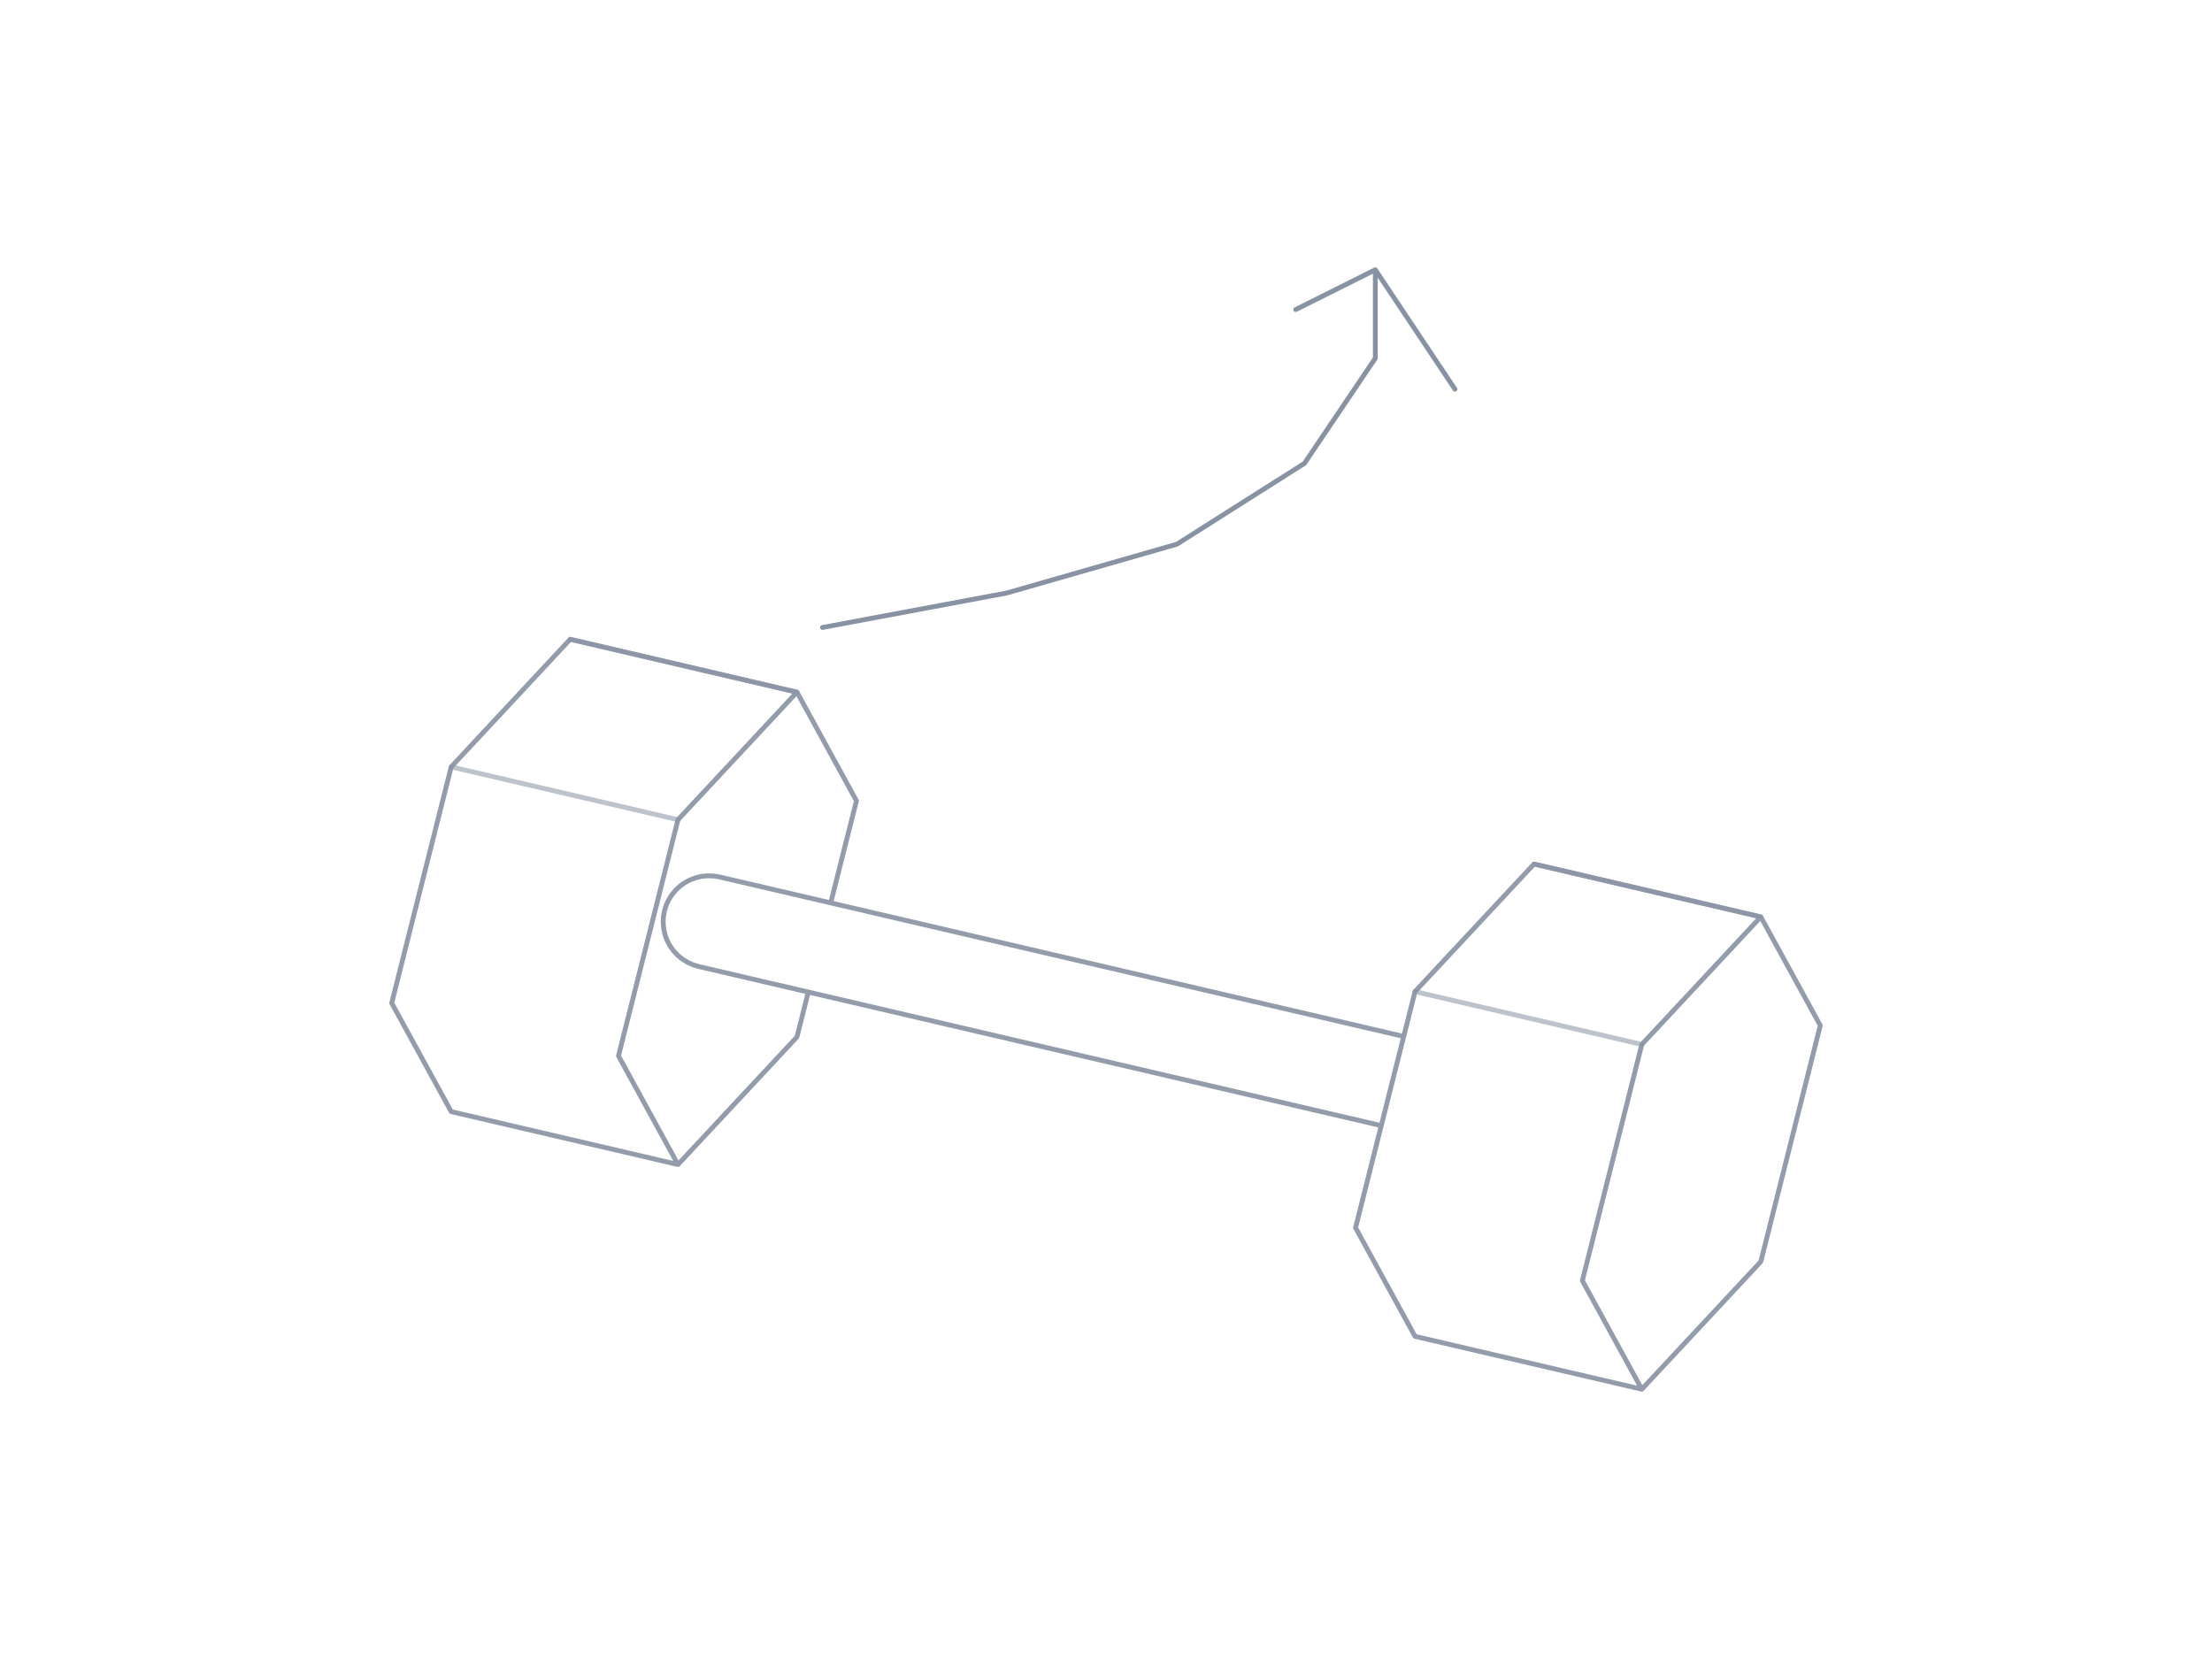
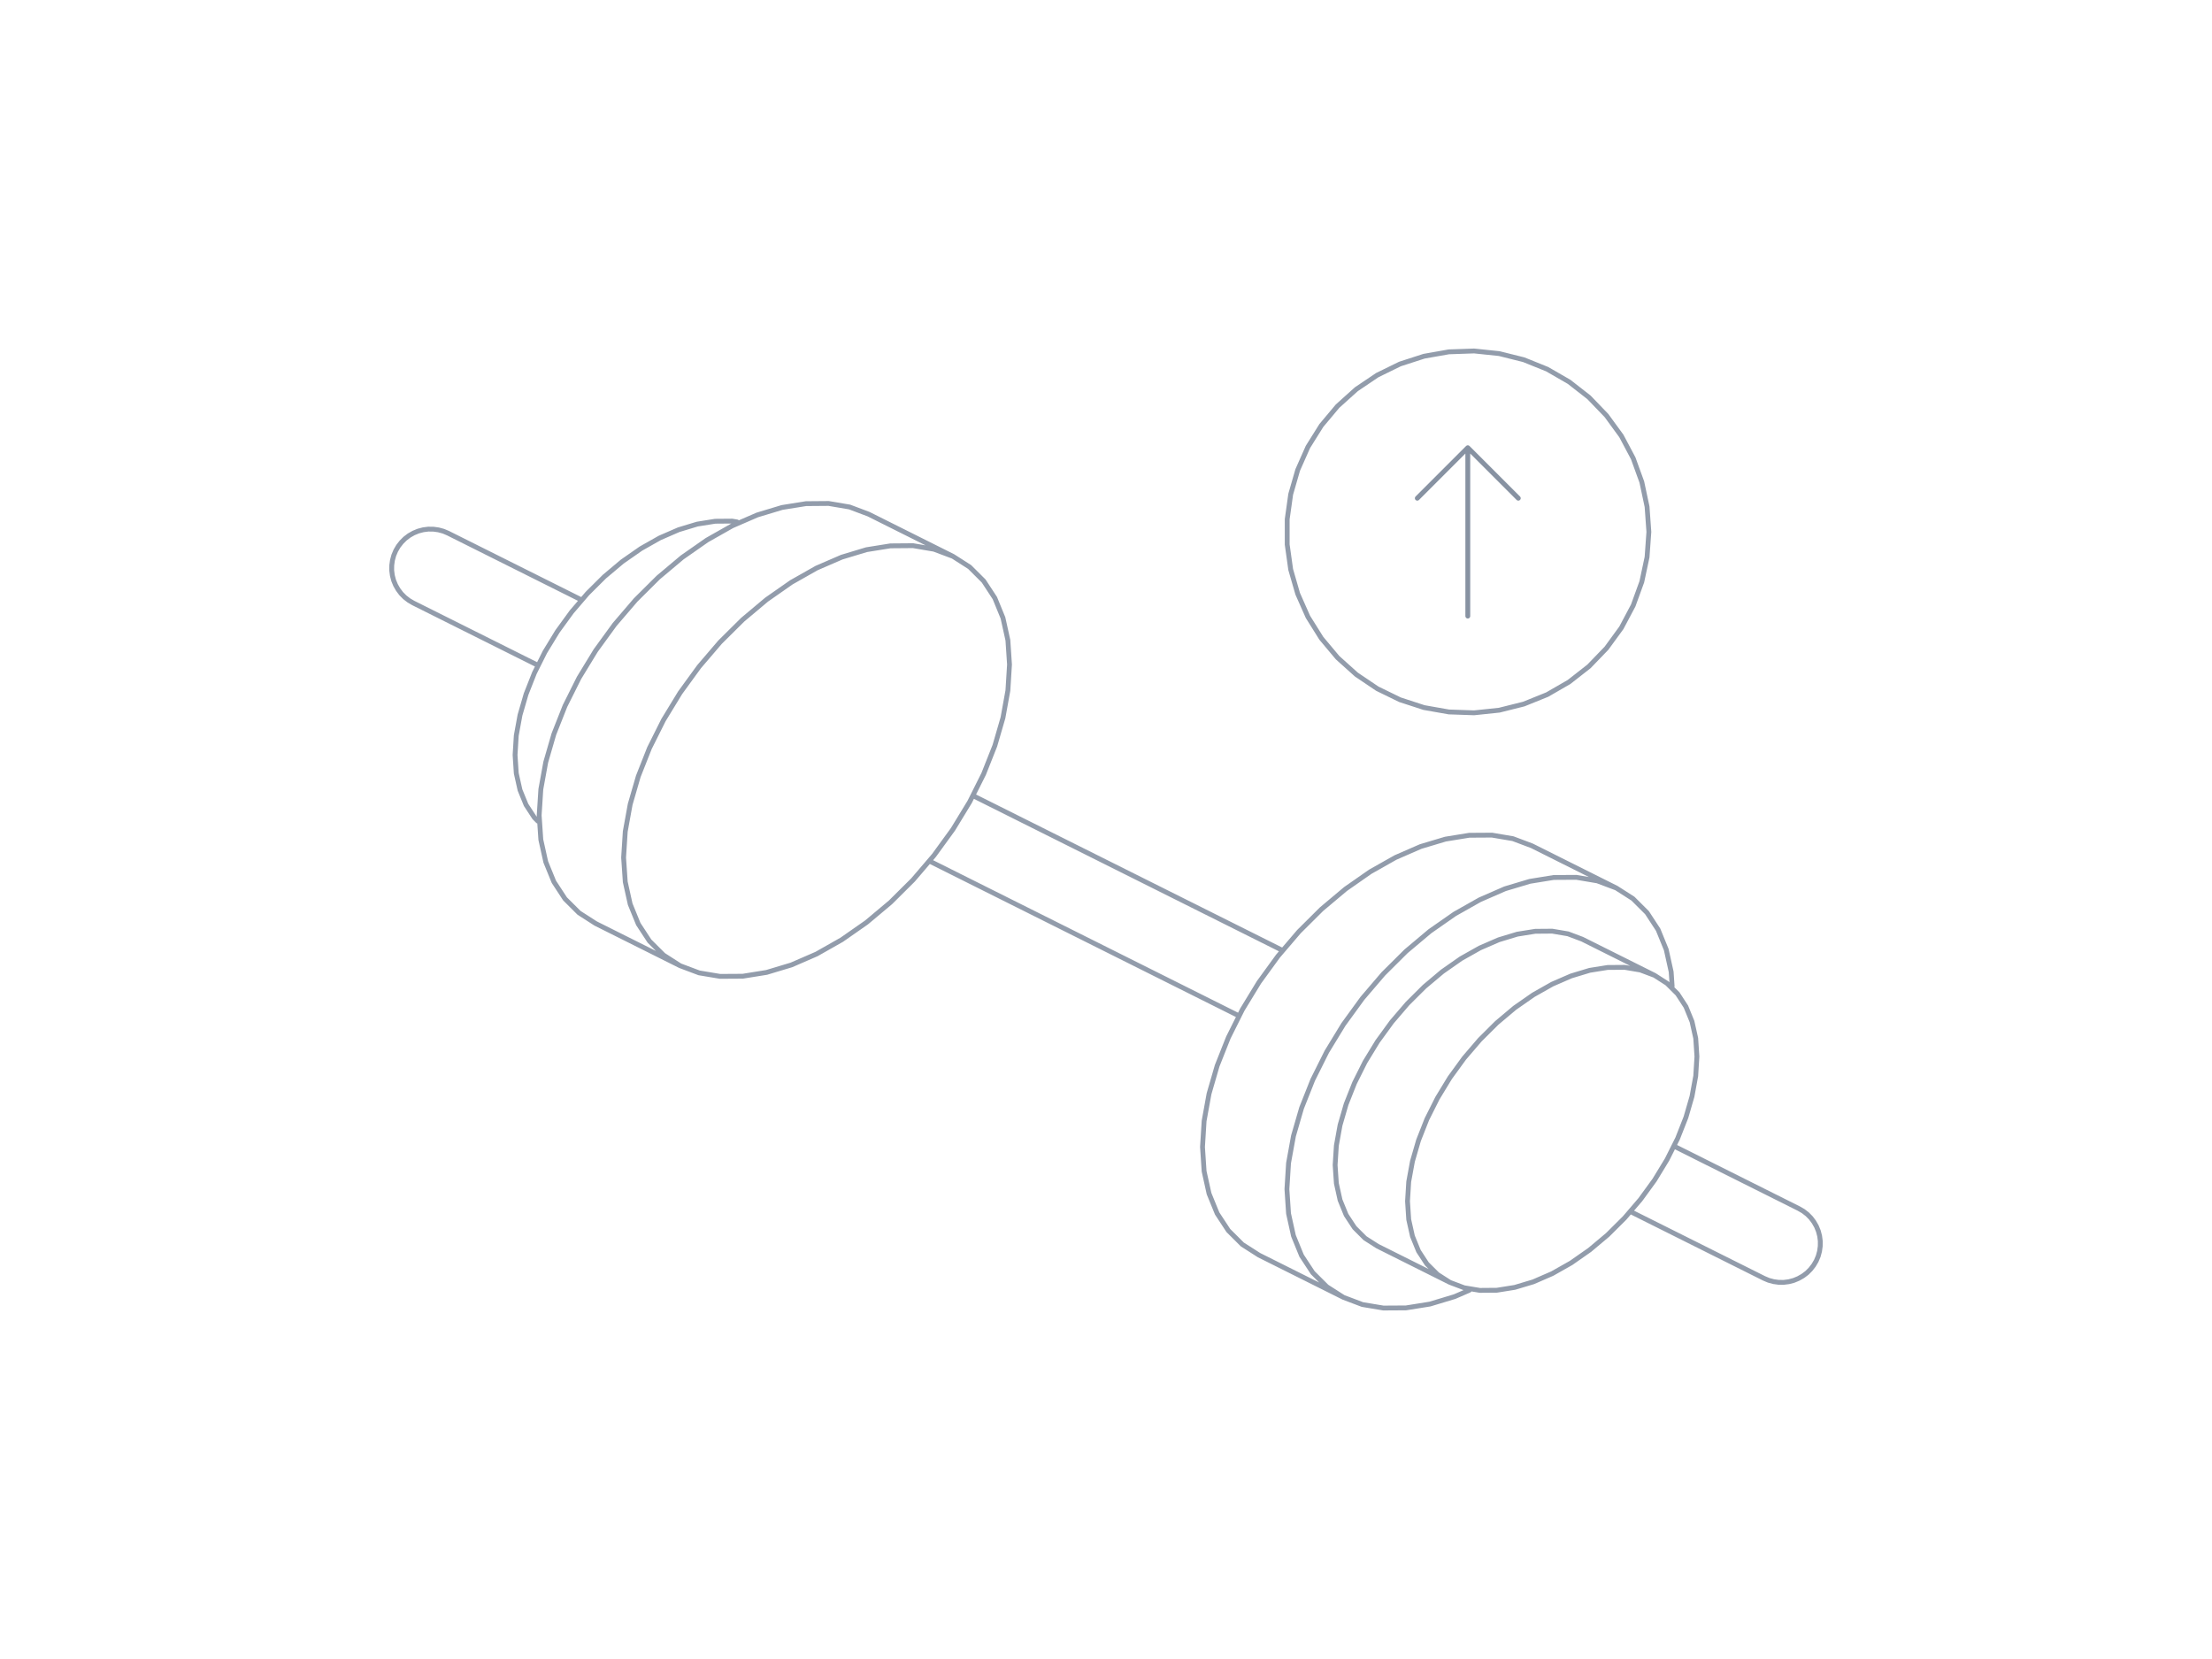
<svg xmlns="http://www.w3.org/2000/svg" viewBox="0 0 480 360" role="img" color="#8792a2" fill="none" stroke="currentColor" stroke-width="1.05" stroke-linecap="round" stroke-linejoin="round">
-   <path vector-effect="non-scaling-stroke" stroke-opacity=".55" d="M97.91,166.41 147.12,177.88 M123.73,138.72 172.94,150.20 M307.06,215.17 356.27,226.65 M332.88,187.49 382.09,198.96" />
-   <path vector-effect="non-scaling-stroke" stroke-opacity=".9" d="M123.73,138.72 97.91,166.41 85.00,217.66 97.91,241.22 147.12,252.70 172.94,225.02 175.31,215.61 M180.35,195.58 185.85,173.77 172.94,150.20 123.73,138.72 M134.21,229.13 147.12,177.88 172.94,150.20 185.85,173.77 180.35,195.58 M175.31,215.61 172.94,225.02 147.12,252.70 134.21,229.13 M304.27,224.83 156.14,190.30 154.86,190.09 153.55,190.04 152.25,190.17 150.98,190.47 149.76,190.93 148.61,191.54 147.55,192.30 146.60,193.19 145.77,194.20 145.08,195.31 144.54,196.50 144.16,197.75 143.95,199.04 143.91,200.34 144.04,201.64 144.33,202.91 144.79,204.13 145.41,205.28 146.17,206.34 147.06,207.29 148.07,208.12 149.18,208.81 150.36,209.35 151.61,209.73 299.39,244.18 M332.88,187.49 307.06,215.17 294.15,266.42 307.06,289.99 356.27,301.46 382.09,273.78 395.00,222.53 382.09,198.96 332.88,187.49 M343.37,277.90 356.27,226.65 382.09,198.96 395.00,222.53 382.09,273.78 356.27,301.46 343.37,277.90" />
-   <path vector-effect="non-scaling-stroke" stroke-opacity="1" d="M178.48,136.16 218.47,128.68 255.38,118.09 283.06,100.55 298.44,77.74 298.44,58.54 M315.72,84.45 298.44,58.54 281.16,67.18" />
+   <path vector-effect="non-scaling-stroke" stroke-opacity=".9" d="M382.77,277.39 383.79,277.82 384.86,278.11 385.95,278.26 387.06,278.27 388.16,278.13 389.23,277.85 390.25,277.43 391.22,276.88 392.10,276.22 392.88,275.44 393.56,274.56 394.12,273.61 394.55,272.59 394.84,271.52 394.99,270.42 395.00,269.32 394.86,268.22 394.58,267.15 394.16,266.12 393.61,265.16 392.95,264.28 392.17,263.49 391.29,262.81 390.34,262.26 363.53,248.85 M278.03,206.10 211.42,172.80 M125.93,130.05 97.23,115.70 96.21,115.27 95.14,114.98 94.05,114.83 92.94,114.82 91.84,114.96 90.77,115.24 89.75,115.66 88.78,116.21 87.90,116.88 87.12,117.66 86.44,118.53 85.88,119.49 85.45,120.51 85.16,121.57 85.01,122.67 85.00,123.78 85.14,124.88 85.42,125.95 85.84,126.97 86.39,127.93 87.05,128.81 87.83,129.60 88.71,130.28 89.66,130.84 116.47,144.24 M201.97,186.99 268.58,220.30 M354.07,263.04 382.77,277.39 M118.25,141.47 115.97,146.03 114.16,150.62 112.84,155.17 112.03,159.60 111.77,163.83 112.03,167.80 112.84,171.43 114.16,174.66 115.97,177.43 116.73,178.19 M159.94,113.26 158.87,113.08 155.19,113.11 151.30,113.73 147.27,114.95 143.17,116.73 139.07,119.05 135.04,121.86 131.15,125.13 127.47,128.79 124.05,132.78 120.96,137.03 118.25,141.47 M125.65,147.10 122.61,153.18 120.19,159.30 118.43,165.37 117.36,171.27 117.00,176.92 117.36,182.21 118.43,187.04 120.19,191.35 122.61,195.05 125.65,198.08 129.26,200.40 147.58,209.56 151.70,211.11 156.25,211.87 161.17,211.84 166.35,211.01 171.73,209.39 177.19,207.02 182.66,203.92 188.03,200.17 193.22,195.82 198.13,190.94 202.68,185.62 206.80,179.95 210.41,174.02 213.45,167.95 215.88,161.82 217.64,155.76 218.71,149.85 219.06,144.21 218.71,138.92 217.64,134.08 215.88,129.78 213.45,126.07 210.41,123.04 206.80,120.73 188.48,111.57 184.36,110.02 179.81,109.25 174.90,109.29 169.71,110.12 164.34,111.74 158.87,114.11 153.41,117.20 148.03,120.96 142.85,125.31 137.94,130.19 133.38,135.51 129.26,141.18 125.65,147.10 M219.06,144.21 218.71,138.92 217.64,134.08 215.88,129.78 213.45,126.07 210.41,123.04 206.80,120.73 202.68,119.18 198.13,118.41 193.22,118.45 188.03,119.28 182.66,120.90 177.19,123.27 171.73,126.36 166.35,130.12 161.17,134.47 156.25,139.35 151.70,144.67 147.58,150.34 143.97,156.26 140.93,162.34 138.51,168.46 136.75,174.53 135.68,180.43 135.32,186.08 135.68,191.37 136.75,196.20 138.51,200.51 140.93,204.21 143.97,207.24 147.58,209.56 151.70,211.11 156.25,211.87 161.17,211.84 166.35,211.01 171.73,209.39 177.19,207.02 182.66,203.92 188.03,200.17 193.22,195.82 198.13,190.94 202.68,185.62 206.80,179.95 210.41,174.02 213.45,167.95 215.88,161.82 217.64,155.76 218.71,149.85 219.06,144.21 M269.59,219.07 266.55,225.15 264.12,231.27 262.36,237.34 261.29,243.24 260.94,248.89 261.29,254.17 262.36,259.01 264.12,263.32 266.55,267.02 269.59,270.05 273.20,272.36 291.52,281.52 295.64,283.08 300.19,283.84 305.10,283.81 310.29,282.98 315.66,281.36 318.84,279.98 M362.85,214.00 362.64,210.89 361.57,206.05 359.81,201.74 357.39,198.04 354.35,195.01 350.74,192.70 332.42,183.54 328.30,181.99 323.75,181.22 318.83,181.25 313.65,182.09 308.27,183.70 302.81,186.08 297.34,189.17 291.97,192.92 286.78,197.28 281.87,202.16 277.32,207.48 273.20,213.15 269.59,219.07 M362.85,214.00 362.64,210.89 361.57,206.05 359.81,201.74 357.39,198.04 354.35,195.01 350.74,192.70 346.62,191.15 342.06,190.38 337.15,190.41 331.97,191.25 326.59,192.86 321.13,195.24 315.66,198.33 310.29,202.08 305.10,206.44 300.19,211.32 295.64,216.64 291.52,222.31 287.91,228.23 284.87,234.31 282.44,240.43 280.68,246.50 279.61,252.40 279.26,258.05 279.61,263.33 280.68,268.17 282.44,272.48 284.87,276.18 287.91,279.21 291.52,281.52 295.64,283.08 300.19,283.84 305.10,283.81 310.29,282.98 315.66,281.36 318.84,279.98 M296.21,230.45 293.93,235.01 292.11,239.60 290.79,244.15 289.99,248.58 289.72,252.81 289.99,256.78 290.79,260.41 292.11,263.64 293.93,266.41 296.21,268.69 298.92,270.42 314.62,278.27 317.71,279.44 321.13,280.01 324.81,279.98 328.70,279.36 332.73,278.15 336.83,276.37 340.93,274.05 344.96,271.23 348.85,267.97 352.53,264.31 355.95,260.32 359.04,256.07 361.75,251.62 364.03,247.07 365.84,242.47 367.16,237.92 367.97,233.49 368.23,229.26 367.97,225.30 367.16,221.67 365.84,218.44 364.03,215.66 361.75,213.39 359.04,211.65 343.33,203.80 340.25,202.64 336.83,202.06 333.15,202.09 329.26,202.71 325.23,203.93 321.13,205.71 317.03,208.02 313.00,210.84 309.11,214.11 305.43,217.77 302.01,221.76 298.92,226.01 296.21,230.45 M368.23,229.26 367.97,225.30 367.16,221.67 365.84,218.44 364.03,215.66 361.75,213.39 359.04,211.65 355.95,210.49 352.53,209.91 348.85,209.94 344.96,210.56 340.93,211.78 336.83,213.56 332.73,215.88 328.70,218.69 324.81,221.96 321.13,225.62 317.71,229.61 314.62,233.86 311.92,238.30 309.63,242.86 307.82,247.45 306.50,252.00 305.69,256.43 305.43,260.66 305.69,264.63 306.50,268.26 307.82,271.49 309.63,274.26 311.92,276.54 314.62,278.27 317.71,279.44 321.13,280.01 324.81,279.98 328.70,279.36 332.73,278.15 336.83,276.37 340.93,274.05 344.96,271.23 348.85,267.97 352.53,264.31 355.95,260.32 359.04,256.07 361.75,251.62 364.03,247.07 365.84,242.47 367.16,237.92 367.97,233.49 368.23,229.26 M319.88,76.16 314.40,76.35 309.01,77.30 303.79,78.99 298.87,81.40 294.33,84.46 290.25,88.13 286.73,92.33 283.82,96.98 281.60,101.98 280.08,107.25 279.32,112.68 279.32,118.16 280.08,123.59 281.60,128.85 283.82,133.86 286.73,138.51 290.25,142.71 294.33,146.38 298.87,149.44 303.79,151.84 309.01,153.54 314.40,154.49 319.88,154.68 325.33,154.11 330.65,152.78 335.73,150.73 340.48,147.99 344.80,144.61 348.60,140.67 351.83,136.24 354.40,131.40 356.27,126.25 357.41,120.89 357.80,115.42 357.41,109.95 356.27,104.59 354.40,99.44 351.83,94.60 348.60,90.17 344.80,86.22 340.48,82.85 335.73,80.11 330.65,78.06 325.33,76.73 319.88,76.16 M357.80,115.42 357.41,109.95 356.27,104.59 354.40,99.44 351.83,94.60 348.60,90.17 344.80,86.22 340.48,82.85 335.73,80.11 330.65,78.06 325.33,76.73 319.88,76.16 314.40,76.35 309.01,77.30 303.79,78.99 298.87,81.40 294.33,84.46 290.25,88.13 286.73,92.33 283.82,96.98 281.60,101.98 280.08,107.25 279.32,112.68 279.32,118.16 280.08,123.59 281.60,128.85 283.82,133.86 286.73,138.51 290.25,142.71 294.33,146.38 298.87,149.44 303.79,151.84 309.01,153.54 314.40,154.49 319.88,154.68 325.33,154.11 330.65,152.78 335.73,150.73 340.48,147.99 344.80,144.61 348.60,140.67 351.83,136.24 354.40,131.40 356.27,126.25 357.41,120.89 357.80,115.42" />
+   <path vector-effect="non-scaling-stroke" stroke-opacity="1" d="M318.51,133.69 318.51,97.15 M307.55,108.11 318.51,97.15 329.47,108.11" />
</svg>
